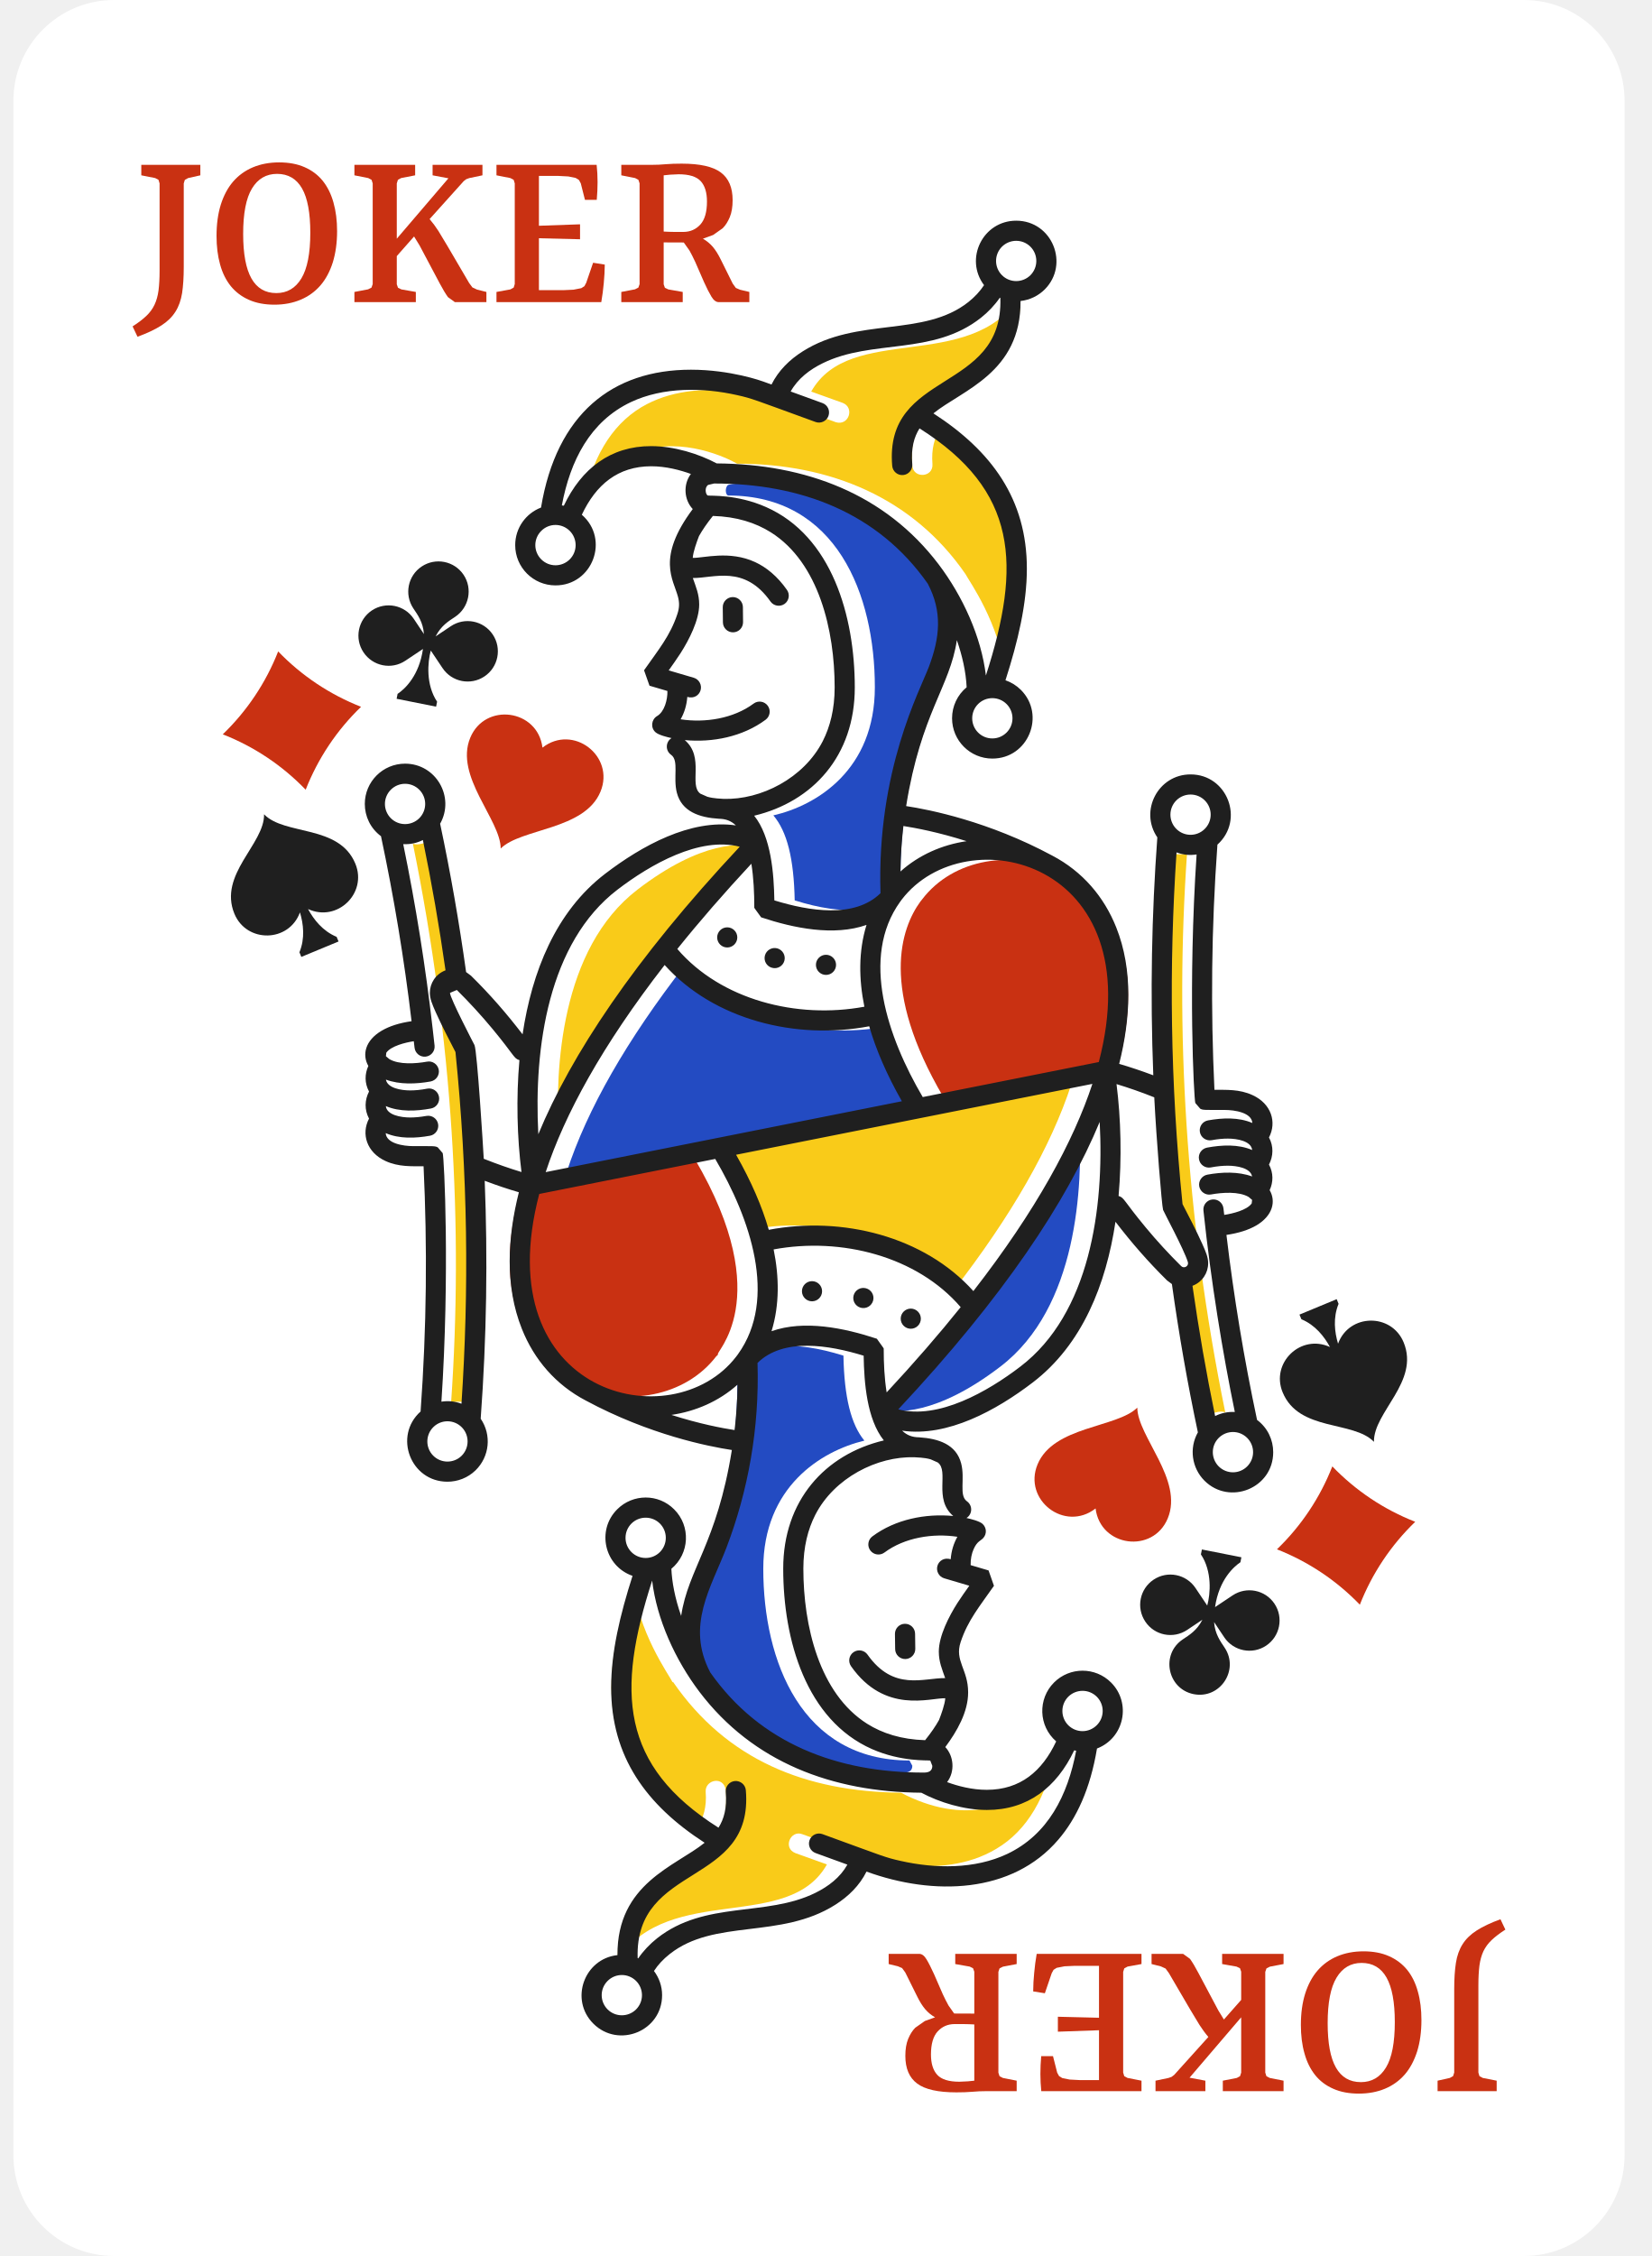
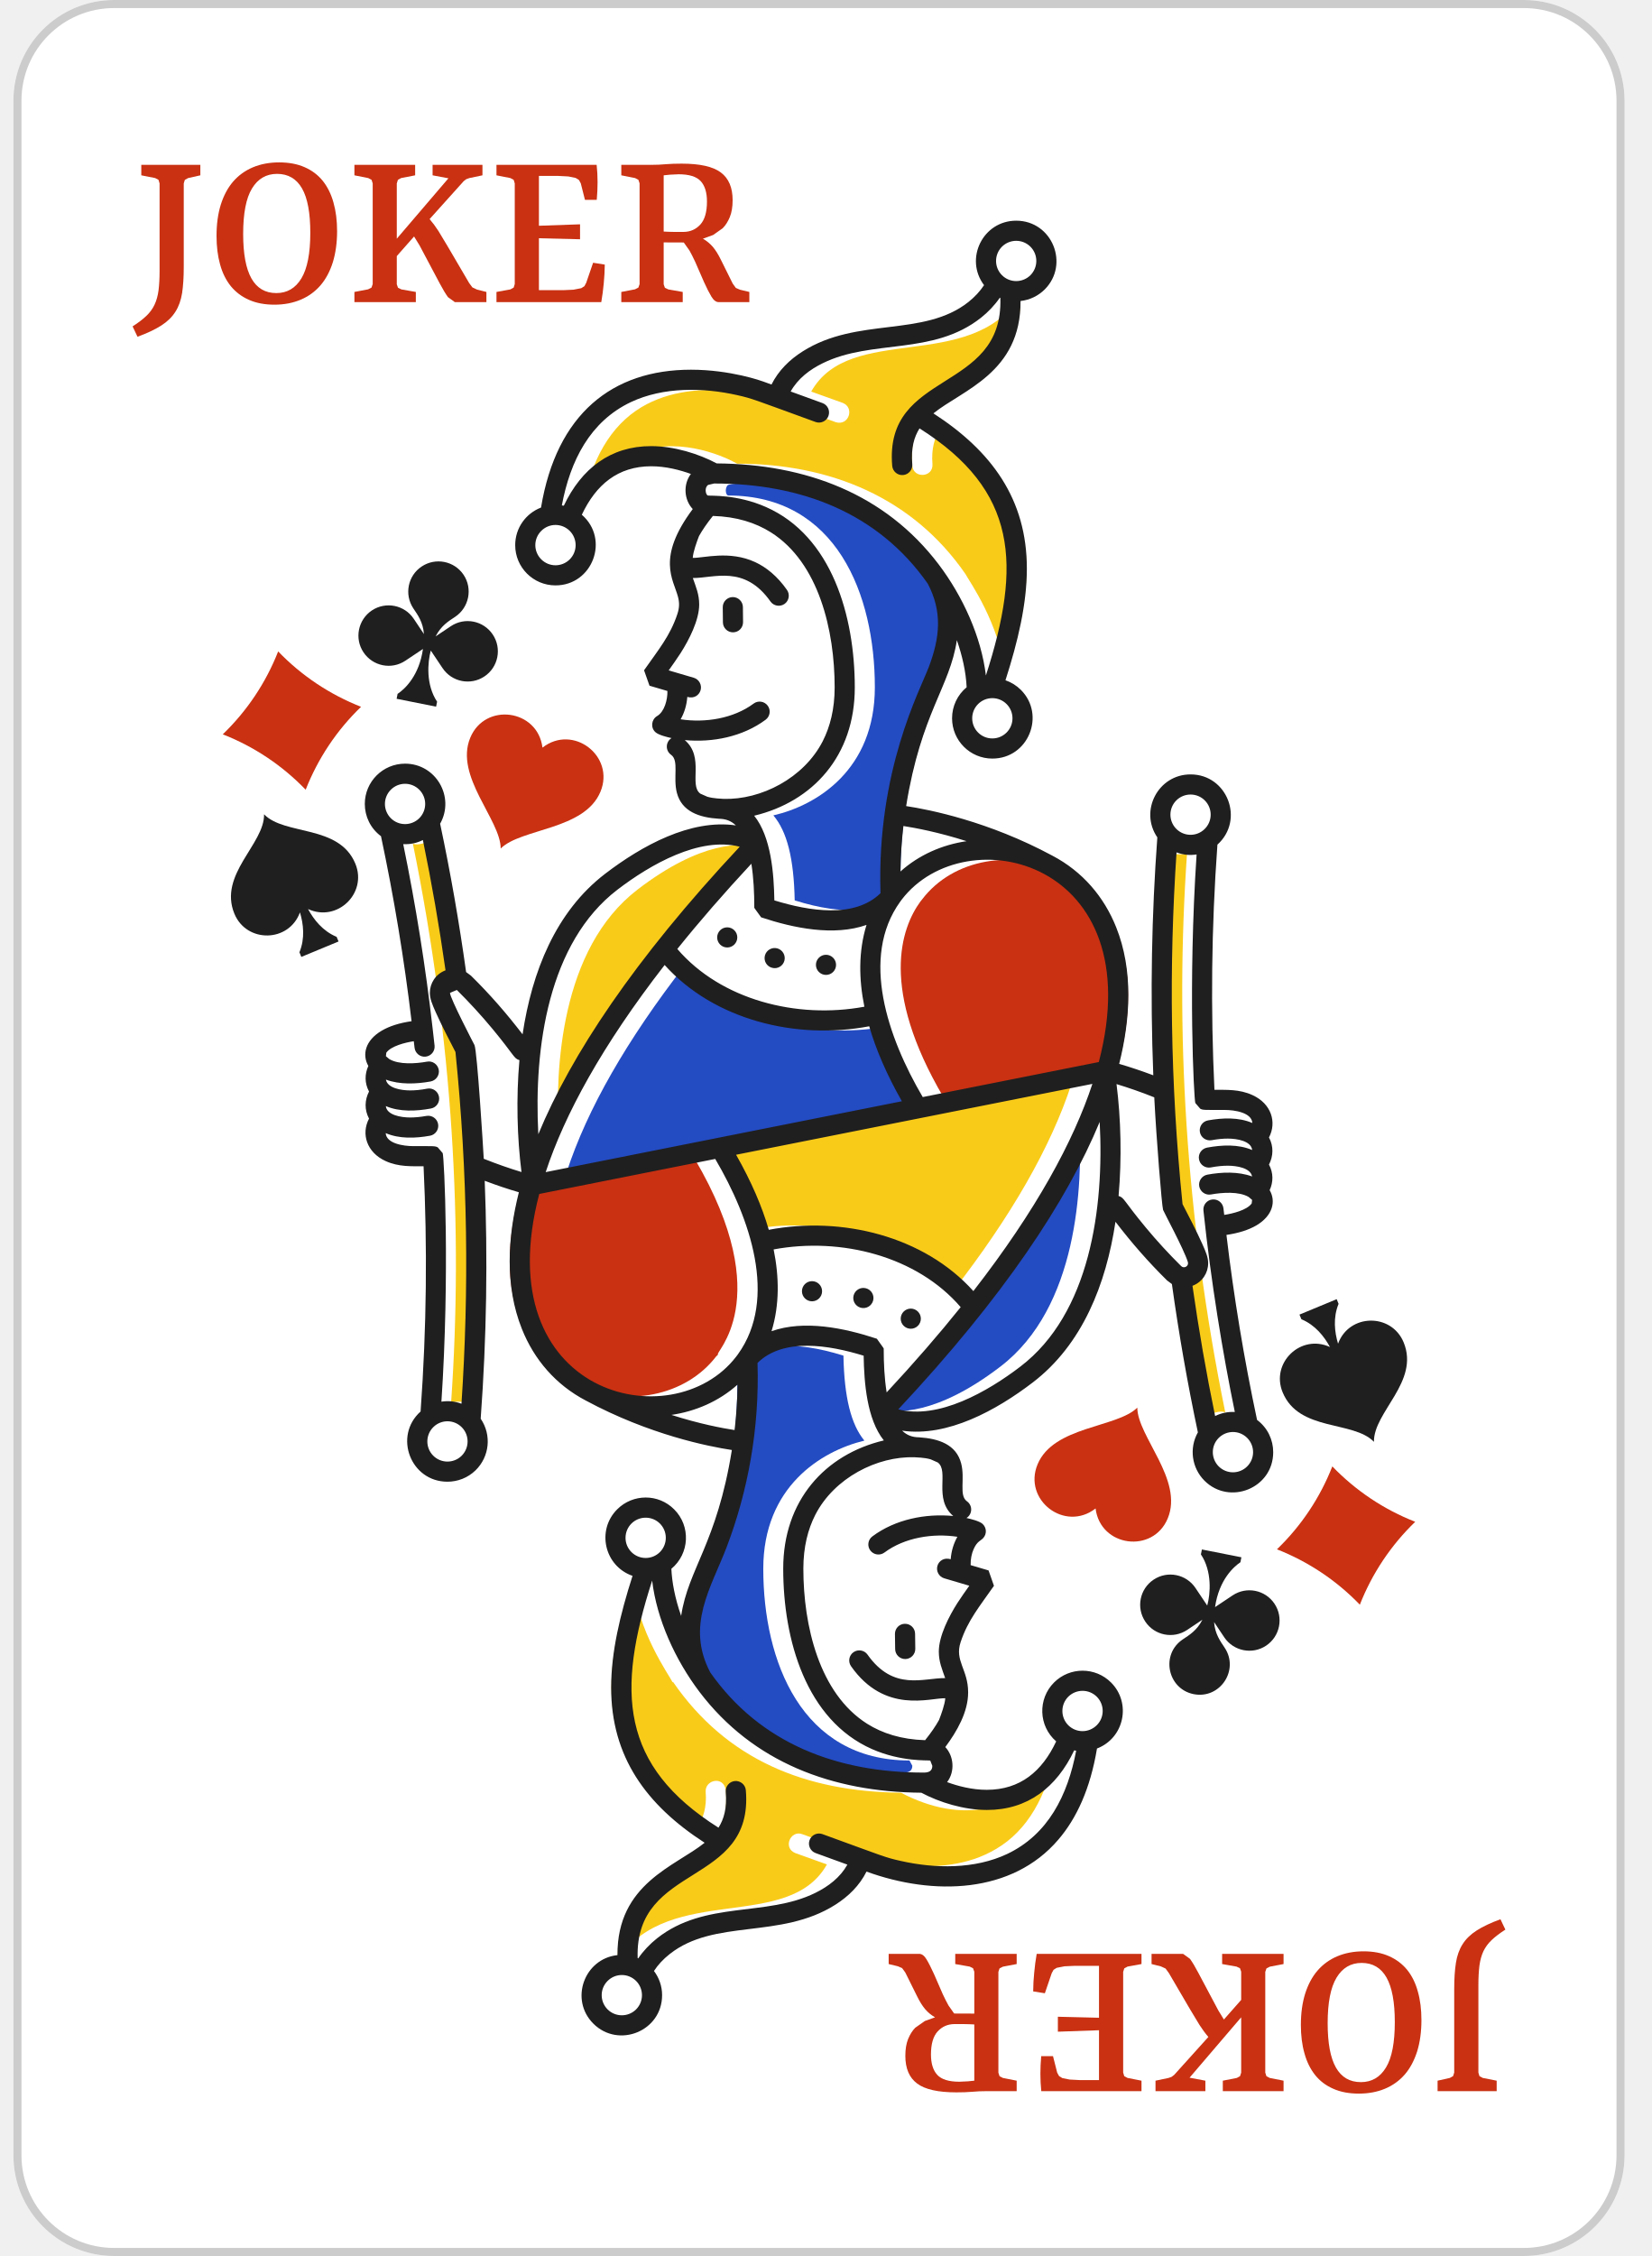
<svg xmlns="http://www.w3.org/2000/svg" width="100%" height="100%" viewBox="0 0 41 56" version="1.1" xml:space="preserve" style="fill-rule:evenodd;clip-rule:evenodd;stroke-linejoin:round;stroke-miterlimit:2;">
  <g transform="matrix(1,0,0,1,-453,-260)">
    <g>
      <path d="M490.833,316L455.833,316C454.452,316 453.333,314.881 453.333,313.5L453.333,262.5C453.333,261.119 454.452,260 455.833,260L490.833,260C492.214,260 493.333,261.119 493.333,262.5L493.333,313.5C493.333,314.881 492.214,316 490.833,316Z" style="fill:white;fill-rule:nonzero;" />
+       <path d="M490.833,316L455.833,316C454.452,316 453.333,314.881 453.333,313.5L453.333,262.5C453.333,261.119 454.452,260 455.833,260L490.833,260C492.214,260 493.333,261.119 493.333,262.5L493.333,313.5C493.333,314.881 492.214,316 490.833,316ZM490.833,315.8L455.833,315.8C454.562,315.8 453.533,314.771 453.533,313.5L453.533,262.5C453.533,261.229 454.562,260.2 455.833,260.2L490.833,260.2C492.104,260.2 493.133,261.229 493.133,262.5L493.133,313.5C493.133,314.771 492.104,315.8 490.833,315.8Z" style="fill:rgb(204,204,204);" />
      <path d="M457.671,264.42L457.589,264.465L457.562,264.553L457.562,266.627C457.562,266.881 457.548,267.096 457.521,267.275C457.492,267.454 457.438,267.609 457.355,267.738C457.273,267.869 457.157,267.982 457.006,268.079C456.855,268.176 456.658,268.27 456.414,268.359L456.292,268.102C456.432,268.012 456.545,267.926 456.633,267.842C456.722,267.758 456.789,267.665 456.837,267.563C456.885,267.461 456.918,267.343 456.936,267.207C456.953,267.072 456.962,266.91 456.962,266.719L456.962,264.553L456.935,264.464L456.853,264.42L456.508,264.352L456.508,264.092L457.974,264.092L457.974,264.352L457.671,264.42Z" style="fill:rgb(201,49,18);fill-rule:nonzero;" />
      <path d="M459.879,264.316C459.609,264.316 459.402,264.438 459.256,264.679C459.109,264.92 459.037,265.297 459.037,265.807C459.037,266.3 459.105,266.668 459.242,266.911C459.379,267.154 459.585,267.275 459.861,267.275C460.129,267.275 460.336,267.153 460.483,266.91C460.63,266.666 460.704,266.289 460.704,265.778C460.704,265.285 460.636,264.918 460.499,264.678C460.362,264.438 460.155,264.316 459.879,264.316ZM459.813,267.563C459.572,267.563 459.361,267.523 459.181,267.443C459,267.363 458.851,267.25 458.731,267.104C458.612,266.956 458.522,266.777 458.464,266.564C458.405,266.354 458.376,266.117 458.376,265.855C458.376,265.565 458.411,265.307 458.482,265.079C458.554,264.852 458.656,264.66 458.789,264.506C458.922,264.353 459.086,264.234 459.279,264.153C459.473,264.072 459.689,264.031 459.929,264.031C460.171,264.031 460.382,264.07 460.563,264.15C460.744,264.229 460.894,264.342 461.013,264.489C461.131,264.637 461.22,264.815 461.279,265.027C461.339,265.238 461.369,265.475 461.369,265.737C461.369,266.025 461.333,266.283 461.263,266.511C461.191,266.738 461.089,266.93 460.956,267.084C460.822,267.239 460.659,267.357 460.466,267.439C460.272,267.521 460.055,267.563 459.813,267.563Z" style="fill:rgb(201,49,18);fill-rule:nonzero;" />
      <path d="M463.324,267.247L463.324,267.5L461.799,267.5L461.799,267.247L462.139,267.182L462.223,267.139L462.253,267.053L462.253,264.553L462.225,264.464L462.142,264.42L461.799,264.352L461.799,264.092L463.307,264.092L463.307,264.352L462.959,264.42L462.879,264.464L462.851,264.553L462.851,265.925L464.133,264.426L463.74,264.352L463.74,264.092L464.978,264.092L464.978,264.352L464.654,264.42L464.577,264.447L464.513,264.496L463.666,265.438C463.743,265.528 463.816,265.627 463.885,265.734C463.953,265.843 464.031,265.973 464.12,266.125L464.648,267.026L464.729,267.135L464.845,267.189L465.076,267.247L465.076,267.5L464.293,267.5L464.121,267.375C464.061,267.291 463.993,267.178 463.917,267.035L463.417,266.093L463.28,265.87L462.851,266.357L462.851,267.057L462.881,267.143L462.966,267.184L463.324,267.247Z" style="fill:rgb(201,49,18);fill-rule:nonzero;" />
      <path d="M467.816,264.961L467.523,264.961L467.419,264.551L467.373,264.467L467.292,264.417L467.111,264.38L466.867,264.367L466.38,264.367L466.38,265.604L467.401,265.568L467.401,265.939L466.38,265.914L466.38,267.203L466.98,267.203L467.238,267.191L467.432,267.153L467.509,267.104L467.554,267.02L467.725,266.522L468.015,266.568C468.013,266.72 468.005,266.873 467.99,267.029C467.976,267.185 467.955,267.342 467.928,267.5L465.326,267.5L465.326,267.247L465.671,267.184L465.753,267.139L465.78,267.051L465.78,264.553L465.753,264.464L465.671,264.42L465.326,264.352L465.326,264.092L467.813,264.092C467.828,264.232 467.836,264.375 467.836,264.519C467.836,264.662 467.829,264.809 467.816,264.961Z" style="fill:rgb(201,49,18);fill-rule:nonzero;" />
      <path d="M469.477,264.352L469.477,265.748L469.612,265.754L469.753,265.757L469.967,265.757C470.138,265.756 470.277,265.694 470.388,265.573C470.497,265.453 470.552,265.262 470.552,265.002C470.552,264.777 470.5,264.609 470.396,264.496C470.292,264.383 470.109,264.326 469.848,264.326L469.635,264.336L469.477,264.352ZM469.95,267.247L469.95,267.5L468.425,267.5L468.425,267.247L468.765,267.182L468.849,267.139L468.879,267.053L468.879,264.551L468.849,264.463L468.768,264.42L468.425,264.352L468.425,264.092L469.171,264.092C469.298,264.092 469.418,264.087 469.532,264.076C469.646,264.066 469.776,264.062 469.924,264.062C470.377,264.062 470.702,264.135 470.896,264.281C471.092,264.427 471.189,264.656 471.189,264.969C471.189,265.135 471.166,265.274 471.119,265.389C471.072,265.502 471.014,265.594 470.942,265.666L470.705,265.833L470.451,265.925C470.546,265.979 470.628,266.047 470.697,266.127C470.766,266.209 470.832,266.314 470.895,266.443L471.191,267.039L471.269,267.147L471.374,267.192L471.604,267.247L471.604,267.5L470.845,267.5C470.777,267.5 470.717,267.454 470.662,267.362C470.607,267.271 470.546,267.15 470.478,267L470.26,266.5C470.212,266.396 470.164,266.303 470.118,266.219L469.976,266.019C469.885,266.019 469.545,266.017 469.477,266.017L469.477,267.057L469.507,267.143L469.592,267.184L469.95,267.247Z" style="fill:rgb(201,49,18);fill-rule:nonzero;" />
      <path d="M488.995,311.58L489.076,311.535L489.104,311.447L489.104,309.373C489.104,309.119 489.118,308.904 489.146,308.725C489.174,308.546 489.229,308.391 489.311,308.262C489.393,308.131 489.509,308.018 489.66,307.921C489.811,307.824 490.008,307.73 490.252,307.641L490.374,307.898C490.234,307.988 490.121,308.074 490.033,308.158C489.944,308.242 489.877,308.335 489.828,308.437C489.781,308.539 489.748,308.657 489.73,308.793C489.713,308.928 489.704,309.09 489.704,309.281L489.704,311.447L489.731,311.536L489.813,311.58L490.158,311.648L490.158,311.908L488.691,311.908L488.691,311.648L488.995,311.58Z" style="fill:rgb(201,49,18);fill-rule:nonzero;" />
      <path d="M486.787,311.684C487.057,311.684 487.264,311.563 487.41,311.321C487.557,311.08 487.629,310.703 487.629,310.193C487.629,309.7 487.561,309.332 487.424,309.089C487.287,308.846 487.08,308.725 486.805,308.725C486.537,308.725 486.33,308.847 486.183,309.09C486.035,309.334 485.962,309.711 485.962,310.222C485.962,310.715 486.03,311.082 486.167,311.322C486.304,311.563 486.51,311.684 486.787,311.684ZM486.852,308.437C487.094,308.437 487.305,308.477 487.484,308.557C487.666,308.637 487.815,308.75 487.935,308.896C488.054,309.044 488.143,309.223 488.201,309.436C488.261,309.646 488.29,309.883 488.29,310.145C488.29,310.435 488.254,310.693 488.184,310.921C488.111,311.148 488.01,311.34 487.877,311.494C487.744,311.647 487.58,311.766 487.387,311.847C487.193,311.928 486.977,311.969 486.736,311.969C486.495,311.969 486.283,311.93 486.104,311.85C485.922,311.771 485.771,311.658 485.653,311.511C485.535,311.363 485.445,311.185 485.387,310.973C485.326,310.762 485.297,310.525 485.297,310.263C485.297,309.975 485.332,309.717 485.403,309.489C485.475,309.262 485.577,309.07 485.71,308.916C485.844,308.761 486.006,308.643 486.199,308.561C486.394,308.479 486.611,308.437 486.852,308.437Z" style="fill:rgb(201,49,18);fill-rule:nonzero;" />
      <path d="M483.342,308.753L483.342,308.5L484.867,308.5L484.867,308.753L484.527,308.818L484.443,308.861L484.413,308.947L484.413,311.447L484.441,311.536L484.524,311.58L484.867,311.648L484.867,311.908L483.359,311.908L483.359,311.648L483.707,311.58L483.787,311.536L483.815,311.447L483.815,310.075L482.533,311.574L482.926,311.648L482.926,311.908L481.688,311.908L481.688,311.648L482.012,311.58L482.088,311.553L482.152,311.504L483,310.563C482.922,310.472 482.85,310.373 482.781,310.266C482.713,310.157 482.635,310.027 482.545,309.875L482.018,308.974L481.938,308.865L481.821,308.811L481.59,308.753L481.59,308.5L482.373,308.5L482.545,308.625C482.605,308.709 482.673,308.822 482.748,308.965L483.249,309.907L483.386,310.13L483.815,309.643L483.815,308.943L483.785,308.857L483.699,308.816L483.342,308.753Z" style="fill:rgb(201,49,18);fill-rule:nonzero;" />
      <path d="M478.85,311.039L479.143,311.039L479.247,311.449L479.293,311.533L479.373,311.583L479.555,311.62L479.799,311.633L480.285,311.633L480.285,310.396L479.264,310.432L479.264,310.061L480.285,310.086L480.285,308.797L479.686,308.797L479.428,308.809L479.234,308.847L479.157,308.896L479.111,308.98L478.941,309.478L478.651,309.432C478.652,309.28 478.66,309.127 478.676,308.971C478.689,308.815 478.711,308.658 478.738,308.5L481.34,308.5L481.34,308.753L480.994,308.816L480.912,308.861L480.885,308.949L480.885,311.447L480.912,311.536L480.994,311.58L481.34,311.648L481.34,311.908L478.852,311.908C478.838,311.768 478.83,311.625 478.83,311.481C478.83,311.338 478.837,311.191 478.85,311.039Z" style="fill:rgb(201,49,18);fill-rule:nonzero;" />
      <path d="M477.189,311.648L477.189,310.252L477.053,310.246L476.912,310.243L476.699,310.243C476.528,310.244 476.389,310.306 476.278,310.427C476.169,310.547 476.113,310.738 476.113,310.998C476.113,311.223 476.166,311.391 476.27,311.504C476.374,311.617 476.557,311.674 476.818,311.674L477.031,311.664L477.189,311.648ZM476.716,308.753L476.716,308.5L478.241,308.5L478.241,308.753L477.9,308.818L477.816,308.861L477.787,308.947L477.787,311.449L477.816,311.537L477.898,311.58L478.241,311.648L478.241,311.908L477.495,311.908C477.368,311.908 477.248,311.913 477.134,311.924C477.02,311.934 476.889,311.938 476.742,311.938C476.289,311.938 475.964,311.865 475.77,311.719C475.574,311.573 475.477,311.344 475.477,311.031C475.477,310.865 475.5,310.726 475.547,310.611C475.594,310.498 475.652,310.406 475.723,310.334L475.961,310.167L476.215,310.075C476.119,310.021 476.037,309.953 475.969,309.873C475.9,309.791 475.834,309.686 475.771,309.557L475.475,308.961L475.396,308.853L475.291,308.808L475.063,308.753L475.063,308.5L475.821,308.5C475.889,308.5 475.949,308.546 476.004,308.638C476.059,308.729 476.119,308.85 476.188,309L476.406,309.5C476.454,309.604 476.502,309.697 476.548,309.781L476.689,309.981C476.781,309.981 477.121,309.983 477.189,309.983L477.189,308.943L477.158,308.857L477.074,308.816L476.716,308.753Z" style="fill:rgb(201,49,18);fill-rule:nonzero;" />
      <path d="M464.56,286.11C464.36,285.73 464.04,285.11 463.95,284.83C463.87,284.56 463.97,284.28 464.21,284.13L464.31,284.09C464.16,283.02 463.97,281.93 463.74,280.84C463.618,280.905 463.374,281.002 463.25,280.94C464.249,285.838 464.5,290.484 464.2,294.81C464.37,294.78 464.54,294.79 464.7,294.85C464.9,291.95 464.85,289.01 464.56,286.11Z" style="fill:rgb(249,203,25);fill-rule:nonzero;" />
      <path d="M482.11,289.89C482.31,290.27 482.63,290.89 482.72,291.17C482.8,291.44 482.7,291.72 482.46,291.87L482.36,291.91C482.51,292.98 482.7,294.07 482.93,295.16C483.052,295.095 483.296,294.998 483.42,295.06C482.421,290.162 482.17,285.516 482.47,281.19C482.3,281.22 482.13,281.21 481.97,281.15C481.77,284.05 481.82,286.99 482.11,289.89Z" style="fill:rgb(249,203,25);fill-rule:nonzero;" />
      <path d="M479.21,303.44C478.99,304.6 478.5,305.44 477.74,305.89C476.32,306.75 474.41,306.07 474.39,306.06L472.92,305.53C472.626,305.417 472.426,305.875 472.75,306L473.53,306.28C472.576,307.975 469.654,306.73 468.35,308.62L468.34,308.61C468.271,306.193 471.216,306.854 471.02,304.44C470.968,304.071 470.498,304.178 470.52,304.48C470.55,304.86 470.46,305.13 470.32,305.35C467.86,303.79 467.83,301.9 468.7,299.22C468.834,300.507 469.602,301.563 469.7,301.76L469.71,301.75C471.044,303.686 473.003,304.476 475.37,304.5C476.839,305.273 478.392,305.081 479.17,303.43L479.21,303.44Z" style="fill:rgb(249,203,25);fill-rule:nonzero;" />
      <path d="M475.65,303.83C475.65,303.956 475.568,304 475.44,304C473.235,304 471.391,303.291 470.12,301.48C469.153,299.587 471.451,298.526 471.3,293.87C471.82,293.35 472.69,293.26 473.94,293.65C473.96,294.69 474.13,295.36 474.46,295.76C473.38,296.02 471.95,296.91 471.95,298.94C471.95,301.24 472.9,303.7 475.58,303.7L475.65,303.83Z" style="fill:rgb(35,75,194);fill-rule:nonzero;" />
      <path d="M477.84,293.92C476.26,295.13 475.25,295.09 474.8,294.98C477.25,292.37 478.92,289.97 479.8,287.84C479.88,289.45 479.76,292.45 477.84,293.92Z" style="fill:rgb(35,75,194);fill-rule:nonzero;" />
      <path d="M479.6,286.91C479.09,288.47 478.11,290.18 476.66,292.05C475.74,291.03 474.3,290.42 472.71,290.42C470.877,290.42 472.169,291.145 470.77,288.67L479.6,286.91Z" style="fill:rgb(249,203,25);fill-rule:nonzero;" />
      <path d="M470.83,293.62L470.78,293.67C470.02,294.66 468.55,294.95 467.34,294.36C467.235,294.256 464.929,293.352 465.89,289.64L470.25,288.77C472.32,292.294 470.688,293.62 470.83,293.62Z" style="fill:rgb(201,49,18);fill-rule:nonzero;" />
      <path d="M471.87,281.03C469.42,283.64 467.75,286.03 466.87,288.16C466.78,286.55 466.91,283.55 468.83,282.08C470.41,280.87 471.42,280.91 471.87,281.03Z" style="fill:rgb(249,203,25);fill-rule:nonzero;" />
      <path d="M475.9,287.34L467.07,289.09C467.58,287.53 468.56,285.82 470.01,283.95C471.117,285.178 473.034,285.857 475.08,285.47C475.24,286.02 475.5,286.64 475.9,287.34Z" style="fill:rgb(35,75,194);fill-rule:nonzero;" />
      <path d="M480.78,286.36L476.42,287.23C474.84,284.54 475.37,283.04 475.85,282.38L475.89,282.33C476.669,281.302 478.173,281.071 479.37,281.67C480.83,282.42 481.35,284.17 480.78,286.36Z" style="fill:rgb(201,49,18);fill-rule:nonzero;" />
      <path d="M475.36,282.13C474.85,282.65 473.97,282.74 472.73,282.35C472.71,281.31 472.54,280.64 472.2,280.24C473.29,279.99 474.72,279.1 474.72,277.06C474.72,274.76 473.77,272.3 471.08,272.3C471.027,272.3 470.986,272.148 471.06,272.05C471.182,271.928 473.146,271.975 474.66,272.8C475.45,273.23 476.08,273.85 476.55,274.52C477.497,276.414 475.239,277.482 475.36,282.13Z" style="fill:rgb(35,75,194);fill-rule:nonzero;" />
      <path d="M477.97,276.79C477.815,275.454 477.057,274.422 476.97,274.25C475.657,272.346 473.606,271.51 471.3,271.51C471.06,271.37 469.96,270.84 468.9,271.2C468.3,271.4 467.83,271.87 467.5,272.57L467.46,272.57C467.68,271.4 468.16,270.57 468.92,270.11C470.34,269.26 472.25,269.93 472.27,269.94L473.75,270.48C474.073,270.579 474.226,270.117 473.92,270L473.14,269.72C474.103,268.009 477.054,269.265 478.31,267.38L478.33,267.39C478.398,269.778 475.455,269.168 475.65,271.56C475.675,271.884 476.174,271.857 476.15,271.52C476.12,271.14 476.2,270.87 476.34,270.65C478.81,272.21 478.83,274.11 477.97,276.79Z" style="fill:rgb(249,203,25);fill-rule:nonzero;" />
      <path d="M458.531,278.228C459.308,278.532 460.011,279.002 460.589,279.603C460.894,278.826 461.363,278.123 461.964,277.545C461.188,277.24 460.484,276.771 459.906,276.17C459.602,276.946 459.132,277.649 458.531,278.228Z" style="fill:rgb(201,49,18);fill-rule:nonzero;" />
      <path d="M466.468,278.558C466.349,277.601 465.041,277.429 464.675,278.313C464.278,279.269 465.429,280.347 465.431,281.062C465.938,280.558 467.513,280.608 467.908,279.652C468.274,278.769 467.229,277.964 466.468,278.558Z" style="fill:rgb(201,49,18);fill-rule:nonzero;" />
      <path d="M486.078,296.4C485.773,297.177 485.304,297.88 484.703,298.458C485.479,298.763 486.183,299.232 486.761,299.833C487.065,299.057 487.535,298.354 488.136,297.775C487.359,297.471 486.656,297.001 486.078,296.4Z" style="fill:rgb(201,49,18);fill-rule:nonzero;" />
      <path d="M481.992,297.69C482.389,296.733 481.239,295.656 481.236,294.941C480.729,295.445 479.155,295.395 478.759,296.351C478.394,297.232 479.436,298.04 480.2,297.444C480.318,298.402 481.626,298.574 481.992,297.69Z" style="fill:rgb(201,49,18);fill-rule:nonzero;" />
      <path d="M475.612,292.983C475.75,292.983 475.862,292.872 475.862,292.733C475.862,292.596 475.75,292.483 475.612,292.483C475.475,292.483 475.362,292.596 475.362,292.733C475.362,292.871 475.475,292.983 475.612,292.983ZM474.501,291.979C474.367,291.942 474.23,292.021 474.193,292.154C474.157,292.287 474.236,292.425 474.369,292.461C474.503,292.497 474.64,292.419 474.677,292.285C474.713,292.152 474.634,292.015 474.501,291.979ZM473.16,291.802C473.022,291.802 472.91,291.914 472.91,292.052C472.91,292.189 473.022,292.302 473.16,292.302C473.298,292.302 473.41,292.19 473.41,292.052C473.41,291.914 473.299,291.802 473.16,291.802ZM483.964,295.693C483.768,295.497 483.453,295.498 483.257,295.693C483.061,295.89 483.063,296.204 483.257,296.4C483.454,296.596 483.769,296.595 483.964,296.4C484.16,296.203 484.159,295.889 483.964,295.693ZM483.168,295.15C483.322,295.074 483.482,295.041 483.657,295.049C483.359,293.605 483.063,291.803 482.878,290.049C482.863,289.911 482.963,289.788 483.101,289.774C483.237,289.76 483.36,289.859 483.375,289.996L483.394,290.157C483.596,290.127 483.96,290.04 484.076,289.872L484.086,289.785L484.002,289.713C483.761,289.569 483.341,289.6 483.066,289.65C482.931,289.675 482.8,289.585 482.774,289.449C482.75,289.313 482.84,289.184 482.976,289.158C483.335,289.092 483.744,289.077 484.086,289.203C484.046,288.99 483.703,288.936 483.484,288.936C483.363,288.936 483.222,288.948 483.06,288.979C482.923,289.004 482.793,288.915 482.768,288.778C482.742,288.644 482.832,288.513 482.968,288.487C483.335,288.419 483.746,288.399 484.088,288.547C484.064,288.322 483.712,288.263 483.484,288.263C483.369,288.263 483.234,288.274 483.081,288.303C482.944,288.327 482.814,288.236 482.79,288.101C482.766,287.965 482.856,287.835 482.992,287.811C483.353,287.746 483.756,287.73 484.092,287.876C484.077,287.62 483.662,287.552 483.404,287.552C482.887,287.552 482.866,287.557 482.798,287.521L482.676,287.379C482.642,287.275 482.493,284.44 482.708,281.21C482.544,281.235 482.381,281.223 482.21,281.159C482.021,283.969 482.051,286.854 482.359,289.889C482.498,290.153 482.71,290.566 482.851,290.881C482.935,291.07 482.996,291.208 482.995,291.356C482.996,291.596 482.852,291.824 482.606,291.917C482.76,293 482.947,294.079 483.168,295.15ZM482.491,291.326C482.391,291.006 481.89,290.079 481.876,290.033C481.845,289.932 481.71,288.283 481.657,287.239C481.326,287.106 481.01,286.998 480.72,286.91C480.829,287.765 480.854,288.755 480.771,289.687C480.915,289.729 480.886,289.794 481.439,290.461C481.721,290.802 482.018,291.124 482.325,291.428C482.399,291.501 482.522,291.426 482.491,291.326ZM482.2,280.571C482.393,280.769 482.709,280.773 482.906,280.58C483.105,280.387 483.108,280.071 482.916,279.873C482.724,279.676 482.407,279.672 482.209,279.864C482.011,280.058 482.008,280.373 482.2,280.571ZM475.389,282.328L475.348,282.384C474.353,283.765 475.04,285.754 475.909,287.232L480.28,286.363C481.594,281.354 476.974,280.265 475.389,282.328ZM480.302,287.849C479.491,289.807 477.932,292.175 475.302,294.984C476.297,295.243 477.518,294.546 478.337,293.919C480.055,292.605 480.417,289.997 480.302,287.849ZM473.24,297.605C473.06,297.96 472.945,298.396 472.945,298.938C472.945,300.352 473.338,302.036 474.528,302.788C474.908,303.027 475.377,303.178 475.968,303.196C476.117,303.01 476.231,302.844 476.313,302.695C476.367,302.558 476.46,302.303 476.468,302.155C476.09,302.144 474.966,302.553 474.129,301.36C474.05,301.247 474.077,301.091 474.19,301.012C474.303,300.933 474.459,300.96 474.538,301.072C475.185,301.988 475.928,301.648 476.466,301.655C476.39,301.436 476.308,301.251 476.308,300.998C476.308,300.607 476.563,300.115 476.771,299.789C476.865,299.644 476.964,299.504 477.065,299.362L476.443,299.178C476.311,299.139 476.235,299 476.274,298.867C476.311,298.744 476.438,298.655 476.603,298.704C476.62,298.489 476.679,298.308 476.769,298.147C476.167,298.055 475.461,298.163 474.958,298.538C474.847,298.62 474.69,298.598 474.607,298.486C474.525,298.376 474.548,298.219 474.659,298.137C475.229,297.712 475.979,297.566 476.666,297.631C476.167,297.206 476.573,296.516 476.281,296.302L476.104,296.224C475.937,296.177 475.765,296.179 475.705,296.173C474.781,296.143 473.712,296.682 473.24,297.605ZM475.873,304.5C473.667,304.483 471.695,303.748 470.366,301.997C469.764,301.202 469.305,300.195 469.191,299.234C468.303,301.984 468.398,303.827 470.838,305.368C470.973,305.154 471.052,304.884 471.018,304.48C471.007,304.343 471.108,304.222 471.246,304.21C471.384,304.199 471.505,304.301 471.517,304.438C471.719,306.841 468.754,306.227 468.831,308.605L468.845,308.612C468.974,308.423 469.134,308.257 469.313,308.114C470.507,307.171 472.017,307.59 473.241,306.987C473.566,306.827 473.86,306.604 474.038,306.285L473.249,305.998C473.119,305.95 473.052,305.807 473.099,305.678C473.146,305.548 473.29,305.48 473.42,305.528C474.965,306.09 474.965,306.104 475.361,306.193C476.22,306.387 477.202,306.4 478.004,306.021C479.02,305.54 479.509,304.565 479.718,303.457L479.669,303.449C479.234,304.367 478.513,304.93 477.501,304.928C476.931,304.928 476.325,304.74 475.873,304.5ZM479.522,302.825C479.72,303.021 480.034,303.02 480.23,302.824C480.426,302.628 480.425,302.313 480.23,302.117C480.033,301.922 479.719,301.923 479.522,302.117C479.327,302.314 479.328,302.629 479.522,302.825ZM468.792,309.172C468.595,308.976 468.28,308.977 468.085,309.172C467.889,309.368 467.89,309.683 468.085,309.879C468.281,310.074 468.597,310.073 468.792,309.879C468.988,309.682 468.986,309.367 468.792,309.172ZM469.03,298.673C469.307,298.673 469.53,298.449 469.53,298.173C469.53,297.896 469.307,297.673 469.03,297.673C468.754,297.673 468.53,297.896 468.53,298.173C468.53,298.449 468.754,298.673 469.03,298.673ZM470.633,301.513C471.872,303.282 473.791,304.002 475.938,304C476.063,304 476.147,303.958 476.147,303.833L476.096,303.702C476.035,303.689 475.375,303.737 474.649,303.417C473.014,302.695 472.445,300.709 472.445,298.938C472.444,297.252 473.477,296.104 474.943,295.755C474.522,295.23 474.453,294.321 474.442,293.652C473.581,293.387 472.451,293.2 471.807,293.831C471.857,295.451 471.573,297.01 471.036,298.416C470.652,299.416 470.024,300.351 470.633,301.513ZM471.238,295.498C471.281,295.124 471.306,294.747 471.312,294.37C470.848,294.784 470.275,295.032 469.67,295.122C470.37,295.346 470.937,295.452 471.238,295.498ZM471.278,293.674L471.32,293.618C472.317,292.234 471.623,290.239 470.757,288.768L466.388,289.637C465.07,294.65 469.695,295.735 471.278,293.674ZM466.365,288.154C467.176,286.195 468.735,283.827 471.365,281.018C470.371,280.76 469.15,281.457 468.331,282.083C466.615,283.395 466.25,285.998 466.365,288.154ZM473.427,278.397C473.607,278.042 473.722,277.606 473.722,277.064C473.723,275.652 473.33,273.967 472.14,273.215C471.759,272.976 471.29,272.824 470.699,272.807C470.55,272.992 470.437,273.159 470.354,273.307C470.3,273.446 470.208,273.7 470.199,273.848C470.47,273.855 471.109,273.657 471.748,273.953C472.025,274.081 472.299,274.302 472.538,274.643C472.617,274.756 472.59,274.911 472.478,274.991C472.364,275.07 472.208,275.043 472.129,274.931C471.48,274.011 470.721,274.354 470.201,274.348C470.276,274.563 470.359,274.75 470.359,275.005C470.359,275.395 470.105,275.887 469.896,276.214C469.802,276.359 469.703,276.498 469.602,276.641L470.225,276.824C470.356,276.863 470.432,277.003 470.393,277.135C470.356,277.259 470.229,277.348 470.064,277.299C470.047,277.513 469.989,277.694 469.898,277.855C470.503,277.948 471.208,277.838 471.71,277.465C471.82,277.383 471.977,277.405 472.06,277.517C472.142,277.627 472.119,277.783 472.008,277.866C471.438,278.289 470.689,278.436 470.001,278.371C470.5,278.796 470.094,279.487 470.387,279.7L470.563,279.778C470.73,279.825 470.902,279.824 470.963,279.83C471.888,279.859 472.956,279.319 473.427,278.397ZM470.794,271.503C473,271.52 474.972,272.255 476.301,274.005C476.904,274.801 477.362,275.807 477.477,276.768C478.364,274.019 478.27,272.175 475.829,270.634C475.694,270.849 475.615,271.12 475.649,271.522C475.661,271.659 475.559,271.78 475.422,271.792C475.284,271.804 475.163,271.702 475.151,271.564C474.947,269.171 477.912,269.768 477.836,267.397L477.822,267.391C477.693,267.579 477.533,267.746 477.354,267.888C476.16,268.831 474.65,268.413 473.426,269.016C473.102,269.175 472.808,269.398 472.63,269.718L473.419,270.005C473.549,270.052 473.615,270.195 473.568,270.325C473.521,270.455 473.377,270.521 473.248,270.475C471.694,269.91 471.69,269.896 471.306,269.809C470.447,269.616 469.465,269.603 468.663,269.981C467.647,270.463 467.158,271.437 466.949,272.545L466.998,272.553C467.434,271.633 468.156,271.073 469.166,271.074C469.737,271.075 470.342,271.262 470.794,271.503ZM467.145,273.178C466.947,272.981 466.633,272.983 466.438,273.178C466.241,273.375 466.242,273.689 466.438,273.885C466.635,274.081 466.949,274.08 467.145,273.885C467.341,273.688 467.339,273.373 467.145,273.178ZM477.876,266.831C478.072,267.027 478.387,267.025 478.583,266.831C478.778,266.634 478.777,266.319 478.583,266.124C478.386,265.928 478.071,265.93 477.875,266.124C477.68,266.321 477.681,266.636 477.876,266.831ZM477.637,277.33C477.36,277.33 477.137,277.554 477.137,277.83C477.137,278.106 477.36,278.33 477.637,278.33C477.913,278.33 478.137,278.106 478.137,277.83C478.137,277.554 477.913,277.33 477.637,277.33ZM471.727,282.517C471.727,282.162 471.71,281.791 471.654,281.44C470.968,282.178 470.356,282.883 469.816,283.556C470.897,284.817 472.781,285.301 474.46,284.989C474.322,284.311 474.31,283.615 474.513,282.959C473.704,283.243 472.713,283.042 471.897,282.771C471.701,282.501 471.727,282.543 471.727,282.517ZM475.391,287.336C475.012,286.669 474.746,286.048 474.58,285.475C472.759,285.822 470.724,285.313 469.501,283.954C467.942,285.961 467.016,287.674 466.548,289.095L475.391,287.336ZM477.166,292.048C478.727,290.04 479.652,288.326 480.121,286.905L471.275,288.664C471.655,289.332 471.921,289.954 472.087,290.527C473.909,290.181 475.944,290.689 477.166,292.048ZM474.94,293.485C474.94,293.84 474.957,294.214 475.013,294.563C475.7,293.825 476.311,293.12 476.851,292.447C475.77,291.186 473.886,290.702 472.207,291.014C472.345,291.692 472.357,292.388 472.155,293.044C472.963,292.759 473.954,292.961 474.77,293.231C474.964,293.503 474.94,293.465 474.94,293.485ZM476.035,274.49C474.796,272.721 472.877,272.001 470.729,272.002L470.581,272.037C470.484,272.104 470.519,272.274 470.571,272.3C470.632,272.313 471.293,272.265 472.018,272.586C473.649,273.306 474.222,275.287 474.222,277.064C474.223,278.765 473.176,279.901 471.724,280.248C472.144,280.771 472.214,281.679 472.225,282.35C473.086,282.615 474.217,282.803 474.86,282.172C474.764,279.122 475.846,277.127 476.061,276.553C476.336,275.823 476.4,275.188 476.035,274.49ZM475.429,280.504C475.386,280.879 475.361,281.256 475.355,281.633C475.819,281.218 476.392,280.97 476.997,280.88C476.297,280.657 475.731,280.551 475.429,280.504ZM465.947,289.093C465.839,288.243 465.812,287.253 465.896,286.315C465.752,286.274 465.783,286.211 465.229,285.542C464.946,285.201 464.65,284.879 464.342,284.574L464.172,284.646C464.172,284.777 464.775,285.931 464.78,285.941C464.848,286.096 464.995,288.483 465.01,288.764C465.342,288.896 465.657,289.005 465.947,289.093ZM464.468,295.432C464.274,295.233 463.959,295.229 463.761,295.422C463.563,295.615 463.559,295.931 463.751,296.129C463.943,296.327 464.26,296.331 464.458,296.139C464.656,295.944 464.659,295.629 464.468,295.432ZM463.869,288.481L463.991,288.624C464.028,288.734 464.169,291.636 463.959,294.793C464.124,294.768 464.287,294.78 464.457,294.844C464.645,292.039 464.616,289.155 464.308,286.114C464.169,285.85 463.957,285.437 463.816,285.122C463.73,284.927 463.672,284.792 463.672,284.646C463.672,284.41 463.812,284.18 464.061,284.086C463.907,283.002 463.72,281.924 463.499,280.852C463.345,280.929 463.185,280.962 463.011,280.954C463.323,282.471 463.567,284.001 463.742,285.538L463.789,285.954C463.804,286.091 463.704,286.214 463.566,286.229C463.43,286.243 463.307,286.144 463.292,286.006L463.273,285.846C463.072,285.876 462.708,285.963 462.591,286.131L462.581,286.218L462.665,286.289C462.906,286.433 463.326,286.403 463.602,286.353C463.737,286.327 463.867,286.418 463.893,286.554C463.917,286.689 463.827,286.819 463.691,286.845C463.332,286.91 462.923,286.926 462.581,286.799C462.621,287.013 462.964,287.067 463.184,287.067C463.304,287.067 463.445,287.055 463.608,287.023C463.744,286.998 463.874,287.088 463.899,287.224C463.925,287.359 463.836,287.49 463.7,287.516C463.332,287.584 462.921,287.603 462.579,287.456C462.603,287.68 462.955,287.739 463.183,287.739C463.298,287.739 463.433,287.728 463.587,287.7C463.723,287.676 463.853,287.767 463.877,287.902C463.901,288.038 463.811,288.168 463.675,288.192C463.314,288.257 462.911,288.272 462.576,288.127C462.591,288.383 463.006,288.45 463.263,288.45C463.771,288.45 463.799,288.444 463.869,288.481ZM462.703,280.31C462.9,280.506 463.215,280.504 463.41,280.31C463.606,280.112 463.604,279.798 463.41,279.603C463.213,279.406 462.898,279.408 462.703,279.603C462.507,279.8 462.509,280.114 462.703,280.31ZM484.61,296.047C484.61,296.943 483.525,297.376 482.903,296.754C482.588,296.438 482.518,295.949 482.74,295.555C482.481,294.336 482.267,293.107 482.095,291.874L481.975,291.784C481.503,291.319 481.095,290.85 480.694,290.328C480.461,291.876 479.874,293.374 478.641,294.316C477.736,295.008 476.522,295.677 475.397,295.513C475.52,295.63 475.65,295.676 475.818,295.678C476.304,295.709 476.741,295.855 476.863,296.326C476.964,296.717 476.802,297.12 477.006,297.266C477.151,297.369 477.146,297.586 476.995,297.681C477.097,297.703 477.313,297.756 477.392,297.825C477.495,297.918 477.505,298.073 477.412,298.177C477.352,298.246 477.259,298.255 477.171,298.457C477.124,298.564 477.094,298.702 477.098,298.851L477.543,298.982L477.677,299.364C477.327,299.868 477.029,300.217 476.849,300.764C476.696,301.227 477.037,301.442 477.036,302.01C477.037,302.495 476.758,302.979 476.469,303.367C476.676,303.584 476.718,303.968 476.514,304.237C476.779,304.335 477.135,304.429 477.501,304.428C478.327,304.427 478.872,303.971 479.222,303.226C478.78,302.843 478.762,302.171 479.169,301.764C479.559,301.374 480.193,301.373 480.584,301.764C481.092,302.271 480.915,303.142 480.235,303.403C480.069,304.404 479.726,305.14 479.276,305.664C478.127,307.011 476.172,307.062 474.513,306.458C474.338,306.807 474.064,307.074 473.74,307.28C472.375,308.146 470.742,307.62 469.624,308.507C469.468,308.63 469.335,308.772 469.236,308.925C469.362,309.092 469.438,309.3 469.438,309.525C469.438,310.422 468.353,310.854 467.731,310.232C467.136,309.638 467.503,308.62 468.33,308.531C468.318,306.749 469.773,306.325 470.494,305.742C469.043,304.804 468.172,303.607 468.173,301.887C468.174,301.008 468.393,300.088 468.704,299.117C468.004,298.874 467.804,297.984 468.323,297.466C468.713,297.075 469.348,297.074 469.737,297.466C470.154,297.881 470.122,298.566 469.668,298.942C469.683,299.267 469.753,299.659 469.911,300.112C470.083,298.949 470.799,298.31 471.17,295.993C470.59,295.905 469.124,295.615 467.543,294.765C466.804,294.378 466.262,293.755 465.956,292.985C465.53,291.918 465.601,290.71 465.882,289.595C465.618,289.518 465.334,289.424 465.034,289.31C465.109,291.219 465.084,293.174 464.934,295.216C465.211,295.621 465.153,296.16 464.807,296.497C464.573,296.258 464.575,296.259 464.807,296.497C464.613,296.686 464.36,296.78 464.109,296.78C463.194,296.781 462.761,295.648 463.442,295.037C463.594,292.935 463.61,290.943 463.516,288.95C463.225,288.948 462.898,288.97 462.57,288.819C462.104,288.605 461.962,288.146 462.162,287.767C462.044,287.547 462.054,287.303 462.162,287.095C462.049,286.885 462.054,286.657 462.145,286.46C461.988,286.188 462.06,285.829 462.477,285.584C462.666,285.473 462.911,285.393 463.218,285.349C463.035,283.808 462.781,282.274 462.459,280.757C462.193,280.558 462.057,280.26 462.057,279.956C462.057,279.404 462.504,278.956 463.057,278.956C463.826,278.956 464.3,279.787 463.927,280.447C464.186,281.667 464.4,282.895 464.572,284.129L464.693,284.219C465.17,284.688 465.578,285.159 465.974,285.675C466.205,284.131 466.792,282.63 468.027,281.687C468.931,280.995 470.145,280.325 471.27,280.489C471.147,280.372 471.017,280.327 470.849,280.324C470.363,280.294 469.926,280.147 469.804,279.677C469.706,279.293 469.863,278.881 469.661,278.736C469.516,278.634 469.521,278.417 469.672,278.321C469.57,278.3 469.354,278.246 469.275,278.177C469.146,278.063 469.172,277.859 469.313,277.775C469.498,277.667 469.575,277.367 469.57,277.152L469.125,277.021L468.99,276.638C469.341,276.135 469.638,275.786 469.818,275.239C469.87,275.081 469.87,274.957 469.832,274.813C469.717,274.379 469.291,273.851 470.199,272.636C469.987,272.414 469.952,272.03 470.153,271.765C469.888,271.668 469.532,271.574 469.166,271.574C468.34,271.575 467.796,272.032 467.445,272.777C468.145,273.385 467.71,274.532 466.791,274.531C466.239,274.531 465.79,274.084 465.791,273.531C465.791,273.105 466.057,272.743 466.432,272.599C466.818,270.276 468.2,269.177 470.155,269.177C471.147,269.178 471.928,269.463 471.944,269.469L472.154,269.545C472.329,269.196 472.603,268.928 472.927,268.723C474.289,267.859 475.926,268.381 477.044,267.496C477.199,267.372 477.332,267.23 477.431,267.078C476.938,266.423 477.403,265.478 478.229,265.478C479.125,265.478 479.559,266.563 478.937,267.185C478.78,267.341 478.57,267.446 478.337,267.472C478.349,269.254 476.887,269.683 476.174,270.261C477.621,271.197 478.495,272.393 478.494,274.116C478.493,274.995 478.274,275.915 477.963,276.886C478.108,276.936 478.238,277.018 478.344,277.123C478.967,277.744 478.534,278.83 477.637,278.83C477.085,278.83 476.637,278.382 476.637,277.83C476.637,277.528 476.771,277.248 476.999,277.06C476.981,276.669 476.887,276.266 476.756,275.891C476.584,277.054 475.869,277.693 475.497,280.009C476.077,280.097 477.544,280.388 479.124,281.238C479.879,281.633 480.412,282.265 480.712,283.018C481.138,284.084 481.066,285.293 480.786,286.408C481.049,286.485 481.333,286.579 481.633,286.692C481.553,284.652 481.593,282.697 481.733,280.786C481.282,280.128 481.753,279.222 482.558,279.223C483.472,279.222 483.906,280.353 483.225,280.966C483.074,283.054 483.056,285.047 483.151,287.052C483.44,287.055 483.768,287.032 484.097,287.184C484.564,287.397 484.704,287.857 484.505,288.235C484.624,288.455 484.613,288.7 484.505,288.908C484.618,289.117 484.613,289.345 484.522,289.543C484.679,289.813 484.608,290.173 484.19,290.419C484.001,290.529 483.756,290.609 483.449,290.654C483.632,292.195 483.886,293.728 484.209,295.246C484.474,295.444 484.61,295.743 484.61,296.047ZM475.476,301.182C475.614,301.18 475.725,301.066 475.724,300.929C475.721,300.74 475.721,300.74 475.719,300.554C475.718,300.415 475.604,300.305 475.466,300.307C475.328,300.308 475.218,300.421 475.219,300.559C475.221,300.746 475.221,300.746 475.224,300.934C475.225,301.072 475.338,301.183 475.476,301.182ZM471.055,283.019C470.917,283.019 470.805,283.131 470.805,283.269C470.805,283.407 470.917,283.519 471.055,283.519C471.192,283.519 471.305,283.407 471.305,283.269C471.305,283.131 471.193,283.019 471.055,283.019ZM472.167,284.023C472.3,284.061 472.438,283.981 472.474,283.849C472.51,283.715 472.431,283.578 472.298,283.541C472.165,283.505 472.027,283.584 471.991,283.717C471.955,283.851 472.033,283.987 472.167,284.023ZM473.507,284.2C473.645,284.2 473.757,284.089 473.757,283.95C473.757,283.813 473.645,283.7 473.507,283.7C473.369,283.7 473.257,283.813 473.257,283.95C473.257,284.088 473.369,284.2 473.507,284.2ZM471.444,275.068C471.446,275.256 471.446,275.256 471.448,275.443C471.449,275.582 471.339,275.695 471.201,275.696C471.063,275.698 470.949,275.587 470.948,275.449C470.946,275.262 470.946,275.262 470.944,275.074C470.942,274.937 471.053,274.823 471.191,274.821C471.329,274.82 471.442,274.931 471.444,275.068Z" style="fill:rgb(31,31,31);fill-rule:nonzero;" />
      <path d="M463.695,276.148L463.987,276.584C464.217,276.929 464.683,277.021 465.027,276.791C465.372,276.561 465.464,276.095 465.234,275.751C465.004,275.406 464.538,275.313 464.193,275.544L463.815,275.797C463.951,275.529 464.142,275.416 464.303,275.309C464.646,275.078 464.739,274.612 464.51,274.269C464.276,273.92 463.809,273.835 463.469,274.062C463.125,274.291 463.032,274.757 463.262,275.102C463.37,275.263 463.503,275.44 463.525,275.739L463.272,275.36C463.042,275.016 462.577,274.924 462.232,275.153C461.888,275.384 461.795,275.85 462.025,276.193C462.256,276.538 462.721,276.631 463.065,276.4L463.501,276.109C463.408,276.764 463.061,277.097 462.871,277.224L462.847,277.346L463.827,277.541L463.852,277.418C463.57,276.997 463.616,276.438 463.695,276.148Z" style="fill:rgb(31,31,31);fill-rule:nonzero;" />
      <path d="M459.556,280.213C459.569,280.953 458.415,281.704 458.82,282.683C459.123,283.413 460.172,283.399 460.447,282.648C460.533,282.933 460.577,283.293 460.434,283.638L460.481,283.753L461.405,283.37L461.357,283.255C461.013,283.112 460.789,282.827 460.648,282.565C461.373,282.9 462.126,282.171 461.822,281.438C461.418,280.461 460.07,280.746 459.556,280.213Z" style="fill:rgb(31,31,31);fill-rule:nonzero;" />
      <path d="M483.602,299.602L483.166,299.893C483.266,299.204 483.639,298.885 483.796,298.779L483.82,298.656L482.84,298.462L482.815,298.584C483.097,299.005 483.052,299.567 482.972,299.854L482.681,299.419C482.45,299.074 481.984,298.981 481.64,299.212C481.296,299.441 481.203,299.907 481.434,300.252C481.663,300.597 482.129,300.689 482.474,300.459L482.852,300.206C482.717,300.474 482.526,300.586 482.365,300.694C481.811,301.064 481.983,301.922 482.634,302.053C483.292,302.183 483.773,301.453 483.405,300.901C483.298,300.74 483.165,300.563 483.142,300.264L483.395,300.643C483.625,300.986 484.091,301.079 484.435,300.849C484.779,300.619 484.872,300.153 484.642,299.809C484.412,299.464 483.946,299.372 483.602,299.602Z" style="fill:rgb(31,31,31);fill-rule:nonzero;" />
      <path d="M487.111,295.79C487.098,295.049 488.252,294.298 487.848,293.32C487.545,292.589 486.495,292.604 486.22,293.354C486.135,293.07 486.091,292.71 486.233,292.365L486.186,292.249L485.262,292.632L485.31,292.747C485.654,292.891 485.878,293.176 486.019,293.437C485.294,293.102 484.541,293.832 484.845,294.563C485.25,295.542 486.598,295.257 487.111,295.79Z" style="fill:rgb(31,31,31);fill-rule:nonzero;" />
    </g>
  </g>
</svg>
